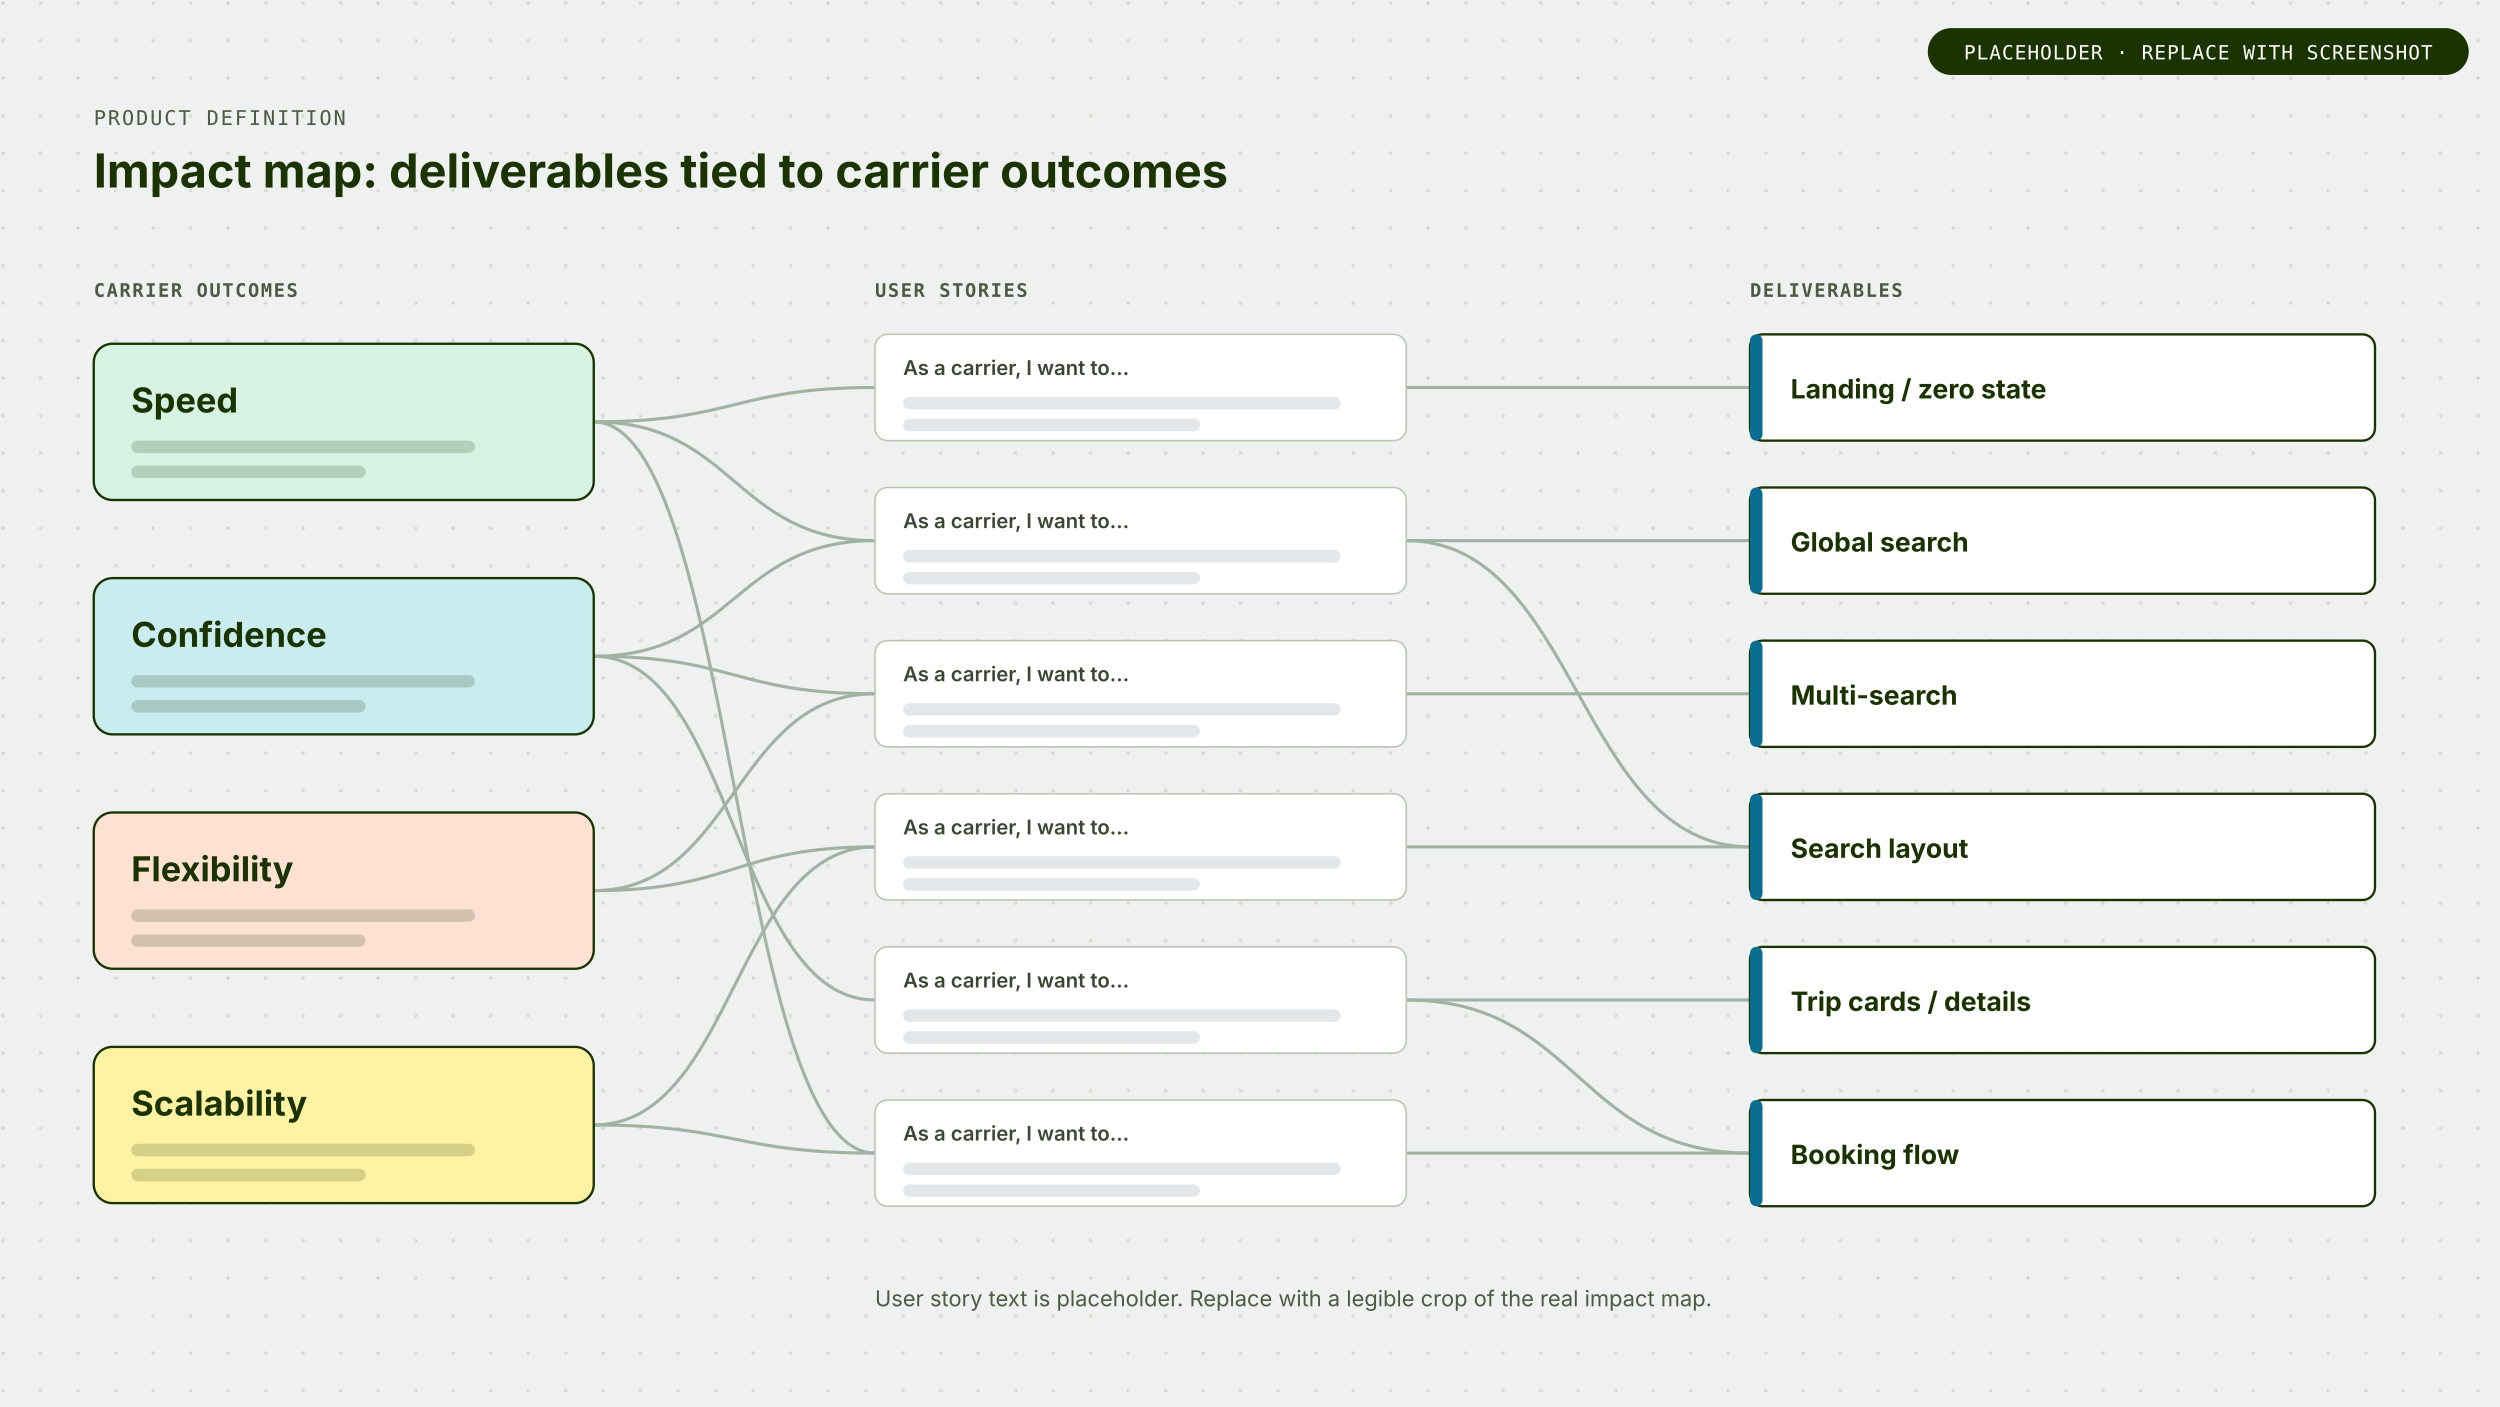
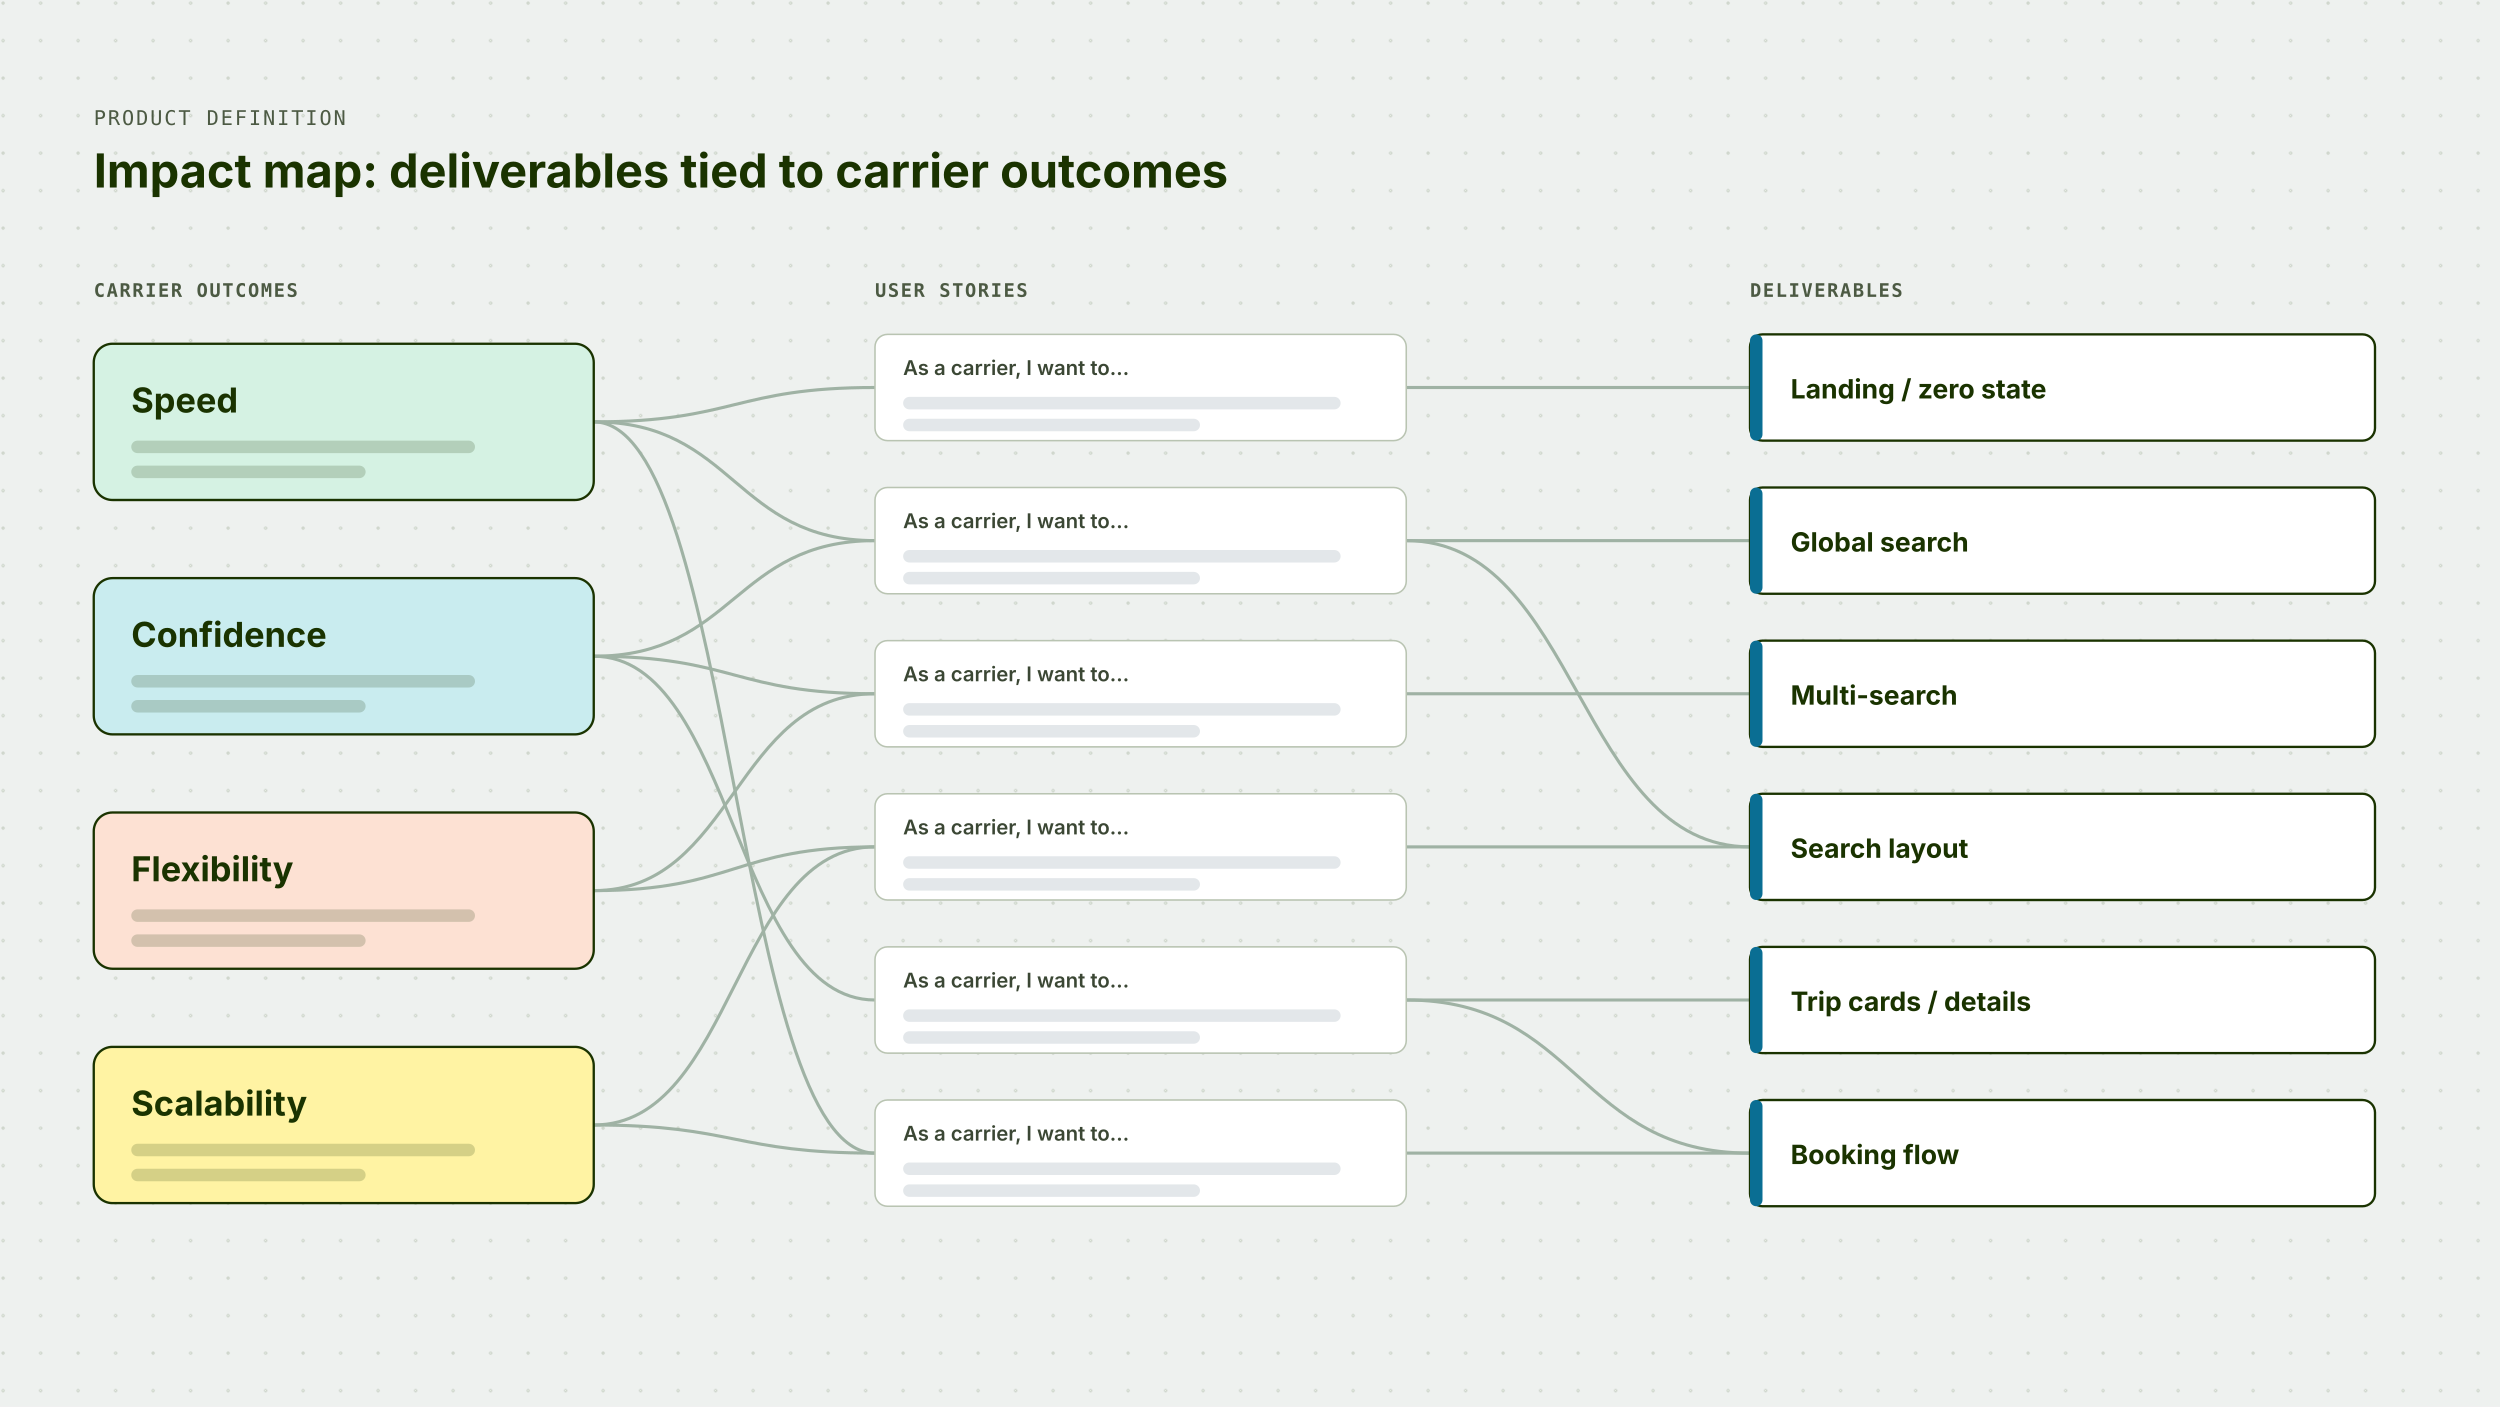
<svg xmlns="http://www.w3.org/2000/svg" width="1600" height="900" viewBox="0 0 1600 900">
  <defs>
    <marker id="ah" viewBox="0 0 10 10" refX="9" refY="5" markerWidth="8" markerHeight="8" orient="auto-start-reverse">
      <path d="M0 0 L10 5 L0 10 z" fill="#1a3300" />
    </marker>
    <pattern id="grid" width="24" height="24" patternUnits="userSpaceOnUse">
      <circle cx="2" cy="2" r="1.1" fill="#cfd6cc" />
    </pattern>
  </defs>
  <rect x="0" y="0" width="1600" height="900" rx="0" fill="#eef1ef" />
  <rect x="0" y="0" width="1600" height="900" rx="0" fill="url(#grid)" />
  <text x="60" y="80" font-family="'Roboto Mono', Menlo, monospace" font-size="13" font-weight="500" fill="#4c5a43" text-anchor="start" letter-spacing="1.2">PRODUCT DEFINITION</text>
  <text x="60" y="120" font-family="Inter, 'Helvetica Neue', Arial, sans-serif" font-size="30" font-weight="700" fill="#1a3300" text-anchor="start">Impact map: deliverables tied to carrier outcomes</text>
  <text x="60" y="190" font-family="'Roboto Mono', Menlo, monospace" font-size="12" font-weight="600" fill="#4c5a43" text-anchor="start" letter-spacing="1">CARRIER OUTCOMES</text>
  <text x="560" y="190" font-family="'Roboto Mono', Menlo, monospace" font-size="12" font-weight="600" fill="#4c5a43" text-anchor="start" letter-spacing="1">USER STORIES</text>
  <text x="1120" y="190" font-family="'Roboto Mono', Menlo, monospace" font-size="12" font-weight="600" fill="#4c5a43" text-anchor="start" letter-spacing="1">DELIVERABLES</text>
  <path d="M380 270 C 470 270, 470 248, 560 248" stroke="#9fb2a4" stroke-width="2" fill="none" />
  <path d="M380 270 C 470 270, 470 346, 560 346" stroke="#9fb2a4" stroke-width="2" fill="none" />
  <path d="M380 420 C 470 420, 470 444, 560 444" stroke="#9fb2a4" stroke-width="2" fill="none" />
  <path d="M380 420 C 470 420, 470 640, 560 640" stroke="#9fb2a4" stroke-width="2" fill="none" />
  <path d="M380 570 C 470 570, 470 542, 560 542" stroke="#9fb2a4" stroke-width="2" fill="none" />
  <path d="M380 570 C 470 570, 470 444, 560 444" stroke="#9fb2a4" stroke-width="2" fill="none" />
  <path d="M380 720 C 470 720, 470 738, 560 738" stroke="#9fb2a4" stroke-width="2" fill="none" />
  <path d="M380 720 C 470 720, 470 542, 560 542" stroke="#9fb2a4" stroke-width="2" fill="none" />
  <path d="M380 270 C 470 270, 470 738, 560 738" stroke="#9fb2a4" stroke-width="2" fill="none" />
  <path d="M380 420 C 470 420, 470 346, 560 346" stroke="#9fb2a4" stroke-width="2" fill="none" />
  <path d="M900 248 C 1010 248, 1010 248, 1120 248" stroke="#9fb2a4" stroke-width="2" fill="none" />
  <path d="M900 346 C 1010 346, 1010 346, 1120 346" stroke="#9fb2a4" stroke-width="2" fill="none" />
  <path d="M900 444 C 1010 444, 1010 444, 1120 444" stroke="#9fb2a4" stroke-width="2" fill="none" />
  <path d="M900 542 C 1010 542, 1010 542, 1120 542" stroke="#9fb2a4" stroke-width="2" fill="none" />
  <path d="M900 640 C 1010 640, 1010 640, 1120 640" stroke="#9fb2a4" stroke-width="2" fill="none" />
  <path d="M900 738 C 1010 738, 1010 738, 1120 738" stroke="#9fb2a4" stroke-width="2" fill="none" />
  <path d="M900 346 C 1010 346, 1010 542, 1120 542" stroke="#9fb2a4" stroke-width="2" fill="none" />
  <path d="M900 640 C 1010 640, 1010 738, 1120 738" stroke="#9fb2a4" stroke-width="2" fill="none" />
  <rect x="60" y="220" width="320" height="100" rx="12" fill="#d5f2e3" stroke="#1a3300" stroke-width="1.5" />
  <text x="84" y="264" font-family="Inter, 'Helvetica Neue', Arial, sans-serif" font-size="22" font-weight="700" fill="#1a3300" text-anchor="start">Speed</text>
  <rect x="84" y="282" width="220" height="8" rx="4" fill="rgba(26,51,0,0.18)" />
  <rect x="84" y="298" width="150" height="8" rx="4" fill="rgba(26,51,0,0.18)" />
  <rect x="60" y="370" width="320" height="100" rx="12" fill="#c9ecef" stroke="#1a3300" stroke-width="1.5" />
  <text x="84" y="414" font-family="Inter, 'Helvetica Neue', Arial, sans-serif" font-size="22" font-weight="700" fill="#1a3300" text-anchor="start">Confidence</text>
  <rect x="84" y="432" width="220" height="8" rx="4" fill="rgba(26,51,0,0.18)" />
  <rect x="84" y="448" width="150" height="8" rx="4" fill="rgba(26,51,0,0.18)" />
  <rect x="60" y="520" width="320" height="100" rx="12" fill="#fde1d3" stroke="#1a3300" stroke-width="1.5" />
  <text x="84" y="564" font-family="Inter, 'Helvetica Neue', Arial, sans-serif" font-size="22" font-weight="700" fill="#1a3300" text-anchor="start">Flexibility</text>
  <rect x="84" y="582" width="220" height="8" rx="4" fill="rgba(26,51,0,0.18)" />
  <rect x="84" y="598" width="150" height="8" rx="4" fill="rgba(26,51,0,0.18)" />
  <rect x="60" y="670" width="320" height="100" rx="12" fill="#fff3a3" stroke="#1a3300" stroke-width="1.5" />
  <text x="84" y="714" font-family="Inter, 'Helvetica Neue', Arial, sans-serif" font-size="22" font-weight="700" fill="#1a3300" text-anchor="start">Scalability</text>
  <rect x="84" y="732" width="220" height="8" rx="4" fill="rgba(26,51,0,0.18)" />
  <rect x="84" y="748" width="150" height="8" rx="4" fill="rgba(26,51,0,0.18)" />
  <rect x="560" y="214" width="340" height="68" rx="8" fill="#fff" stroke="#b9c4b2" stroke-width="1" />
  <text x="578" y="240" font-family="Inter, 'Helvetica Neue', Arial, sans-serif" font-size="13" font-weight="600" fill="#3b4734" text-anchor="start">As a carrier, I want to…</text>
  <rect x="578" y="254" width="280" height="8" rx="4" fill="#e3e7ea" />
  <rect x="578" y="268" width="190" height="8" rx="4" fill="#e3e7ea" />
  <rect x="560" y="312" width="340" height="68" rx="8" fill="#fff" stroke="#b9c4b2" stroke-width="1" />
  <text x="578" y="338" font-family="Inter, 'Helvetica Neue', Arial, sans-serif" font-size="13" font-weight="600" fill="#3b4734" text-anchor="start">As a carrier, I want to…</text>
  <rect x="578" y="352" width="280" height="8" rx="4" fill="#e3e7ea" />
  <rect x="578" y="366" width="190" height="8" rx="4" fill="#e3e7ea" />
  <rect x="560" y="410" width="340" height="68" rx="8" fill="#fff" stroke="#b9c4b2" stroke-width="1" />
  <text x="578" y="436" font-family="Inter, 'Helvetica Neue', Arial, sans-serif" font-size="13" font-weight="600" fill="#3b4734" text-anchor="start">As a carrier, I want to…</text>
  <rect x="578" y="450" width="280" height="8" rx="4" fill="#e3e7ea" />
  <rect x="578" y="464" width="190" height="8" rx="4" fill="#e3e7ea" />
  <rect x="560" y="508" width="340" height="68" rx="8" fill="#fff" stroke="#b9c4b2" stroke-width="1" />
  <text x="578" y="534" font-family="Inter, 'Helvetica Neue', Arial, sans-serif" font-size="13" font-weight="600" fill="#3b4734" text-anchor="start">As a carrier, I want to…</text>
  <rect x="578" y="548" width="280" height="8" rx="4" fill="#e3e7ea" />
  <rect x="578" y="562" width="190" height="8" rx="4" fill="#e3e7ea" />
  <rect x="560" y="606" width="340" height="68" rx="8" fill="#fff" stroke="#b9c4b2" stroke-width="1" />
  <text x="578" y="632" font-family="Inter, 'Helvetica Neue', Arial, sans-serif" font-size="13" font-weight="600" fill="#3b4734" text-anchor="start">As a carrier, I want to…</text>
  <rect x="578" y="646" width="280" height="8" rx="4" fill="#e3e7ea" />
  <rect x="578" y="660" width="190" height="8" rx="4" fill="#e3e7ea" />
  <rect x="560" y="704" width="340" height="68" rx="8" fill="#fff" stroke="#b9c4b2" stroke-width="1" />
  <text x="578" y="730" font-family="Inter, 'Helvetica Neue', Arial, sans-serif" font-size="13" font-weight="600" fill="#3b4734" text-anchor="start">As a carrier, I want to…</text>
  <rect x="578" y="744" width="280" height="8" rx="4" fill="#e3e7ea" />
  <rect x="578" y="758" width="190" height="8" rx="4" fill="#e3e7ea" />
  <rect x="1120" y="214" width="400" height="68" rx="8" fill="#fff" stroke="#1a3300" stroke-width="1.5" />
  <rect x="1120" y="214" width="8" height="68" rx="4" fill="#0a6e93" />
  <text x="1146" y="255" font-family="Inter, 'Helvetica Neue', Arial, sans-serif" font-size="17" font-weight="700" fill="#1a3300" text-anchor="start">Landing / zero state</text>
  <rect x="1120" y="312" width="400" height="68" rx="8" fill="#fff" stroke="#1a3300" stroke-width="1.5" />
  <rect x="1120" y="312" width="8" height="68" rx="4" fill="#0a6e93" />
  <text x="1146" y="353" font-family="Inter, 'Helvetica Neue', Arial, sans-serif" font-size="17" font-weight="700" fill="#1a3300" text-anchor="start">Global search</text>
  <rect x="1120" y="410" width="400" height="68" rx="8" fill="#fff" stroke="#1a3300" stroke-width="1.5" />
  <rect x="1120" y="410" width="8" height="68" rx="4" fill="#0a6e93" />
  <text x="1146" y="451" font-family="Inter, 'Helvetica Neue', Arial, sans-serif" font-size="17" font-weight="700" fill="#1a3300" text-anchor="start">Multi-search</text>
  <rect x="1120" y="508" width="400" height="68" rx="8" fill="#fff" stroke="#1a3300" stroke-width="1.5" />
  <rect x="1120" y="508" width="8" height="68" rx="4" fill="#0a6e93" />
  <text x="1146" y="549" font-family="Inter, 'Helvetica Neue', Arial, sans-serif" font-size="17" font-weight="700" fill="#1a3300" text-anchor="start">Search layout</text>
  <rect x="1120" y="606" width="400" height="68" rx="8" fill="#fff" stroke="#1a3300" stroke-width="1.5" />
  <rect x="1120" y="606" width="8" height="68" rx="4" fill="#0a6e93" />
  <text x="1146" y="647" font-family="Inter, 'Helvetica Neue', Arial, sans-serif" font-size="17" font-weight="700" fill="#1a3300" text-anchor="start">Trip cards / details</text>
  <rect x="1120" y="704" width="400" height="68" rx="8" fill="#fff" stroke="#1a3300" stroke-width="1.5" />
  <rect x="1120" y="704" width="8" height="68" rx="4" fill="#0a6e93" />
  <text x="1146" y="745" font-family="Inter, 'Helvetica Neue', Arial, sans-serif" font-size="17" font-weight="700" fill="#1a3300" text-anchor="start">Booking flow</text>
-   <text x="560" y="836" font-family="Inter, 'Helvetica Neue', Arial, sans-serif" font-size="14" font-weight="400" fill="#4c5a43" text-anchor="start">User story text is placeholder. Replace with a legible crop of the real impact map.</text>
-   <rect x="1233.8" y="18" width="346.2" height="30" rx="15" fill="#1a3300" />
-   <text x="1406.9" y="38" font-family="'Roboto Mono', Menlo, monospace" font-size="12.5" font-weight="500" fill="#fff" text-anchor="middle" letter-spacing="0.6">PLACEHOLDER · REPLACE WITH SCREENSHOT</text>
</svg>
